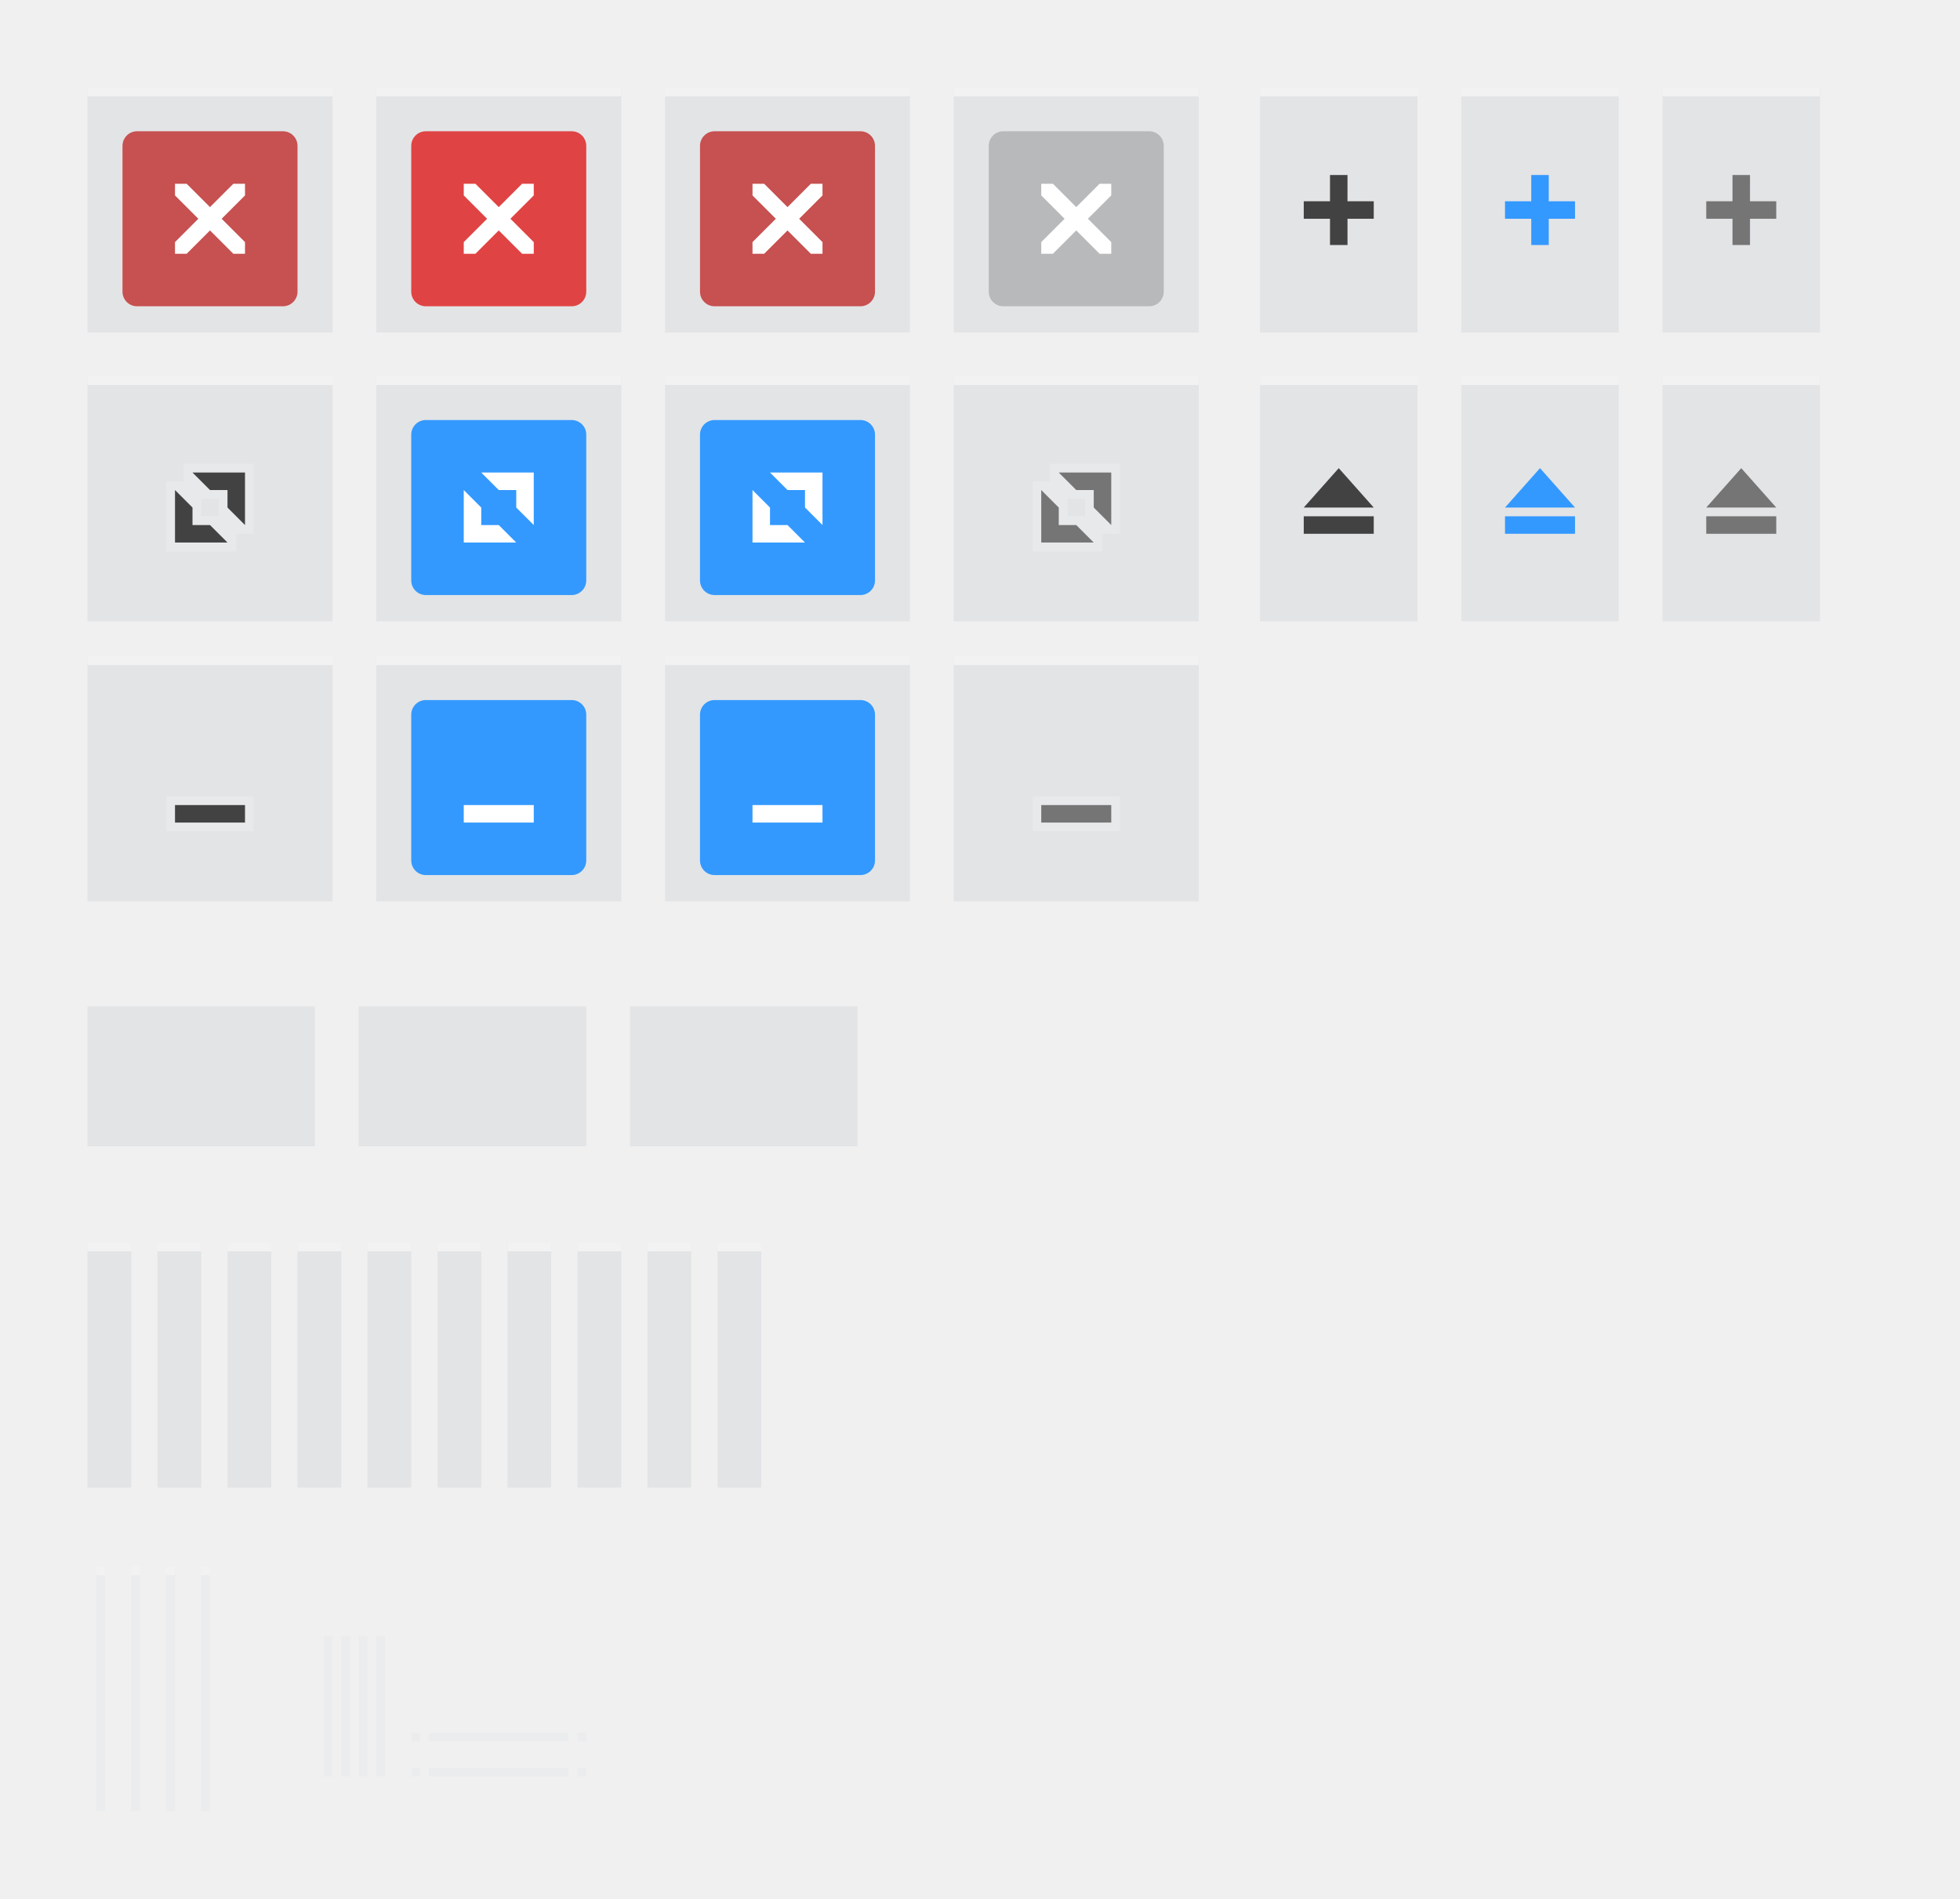
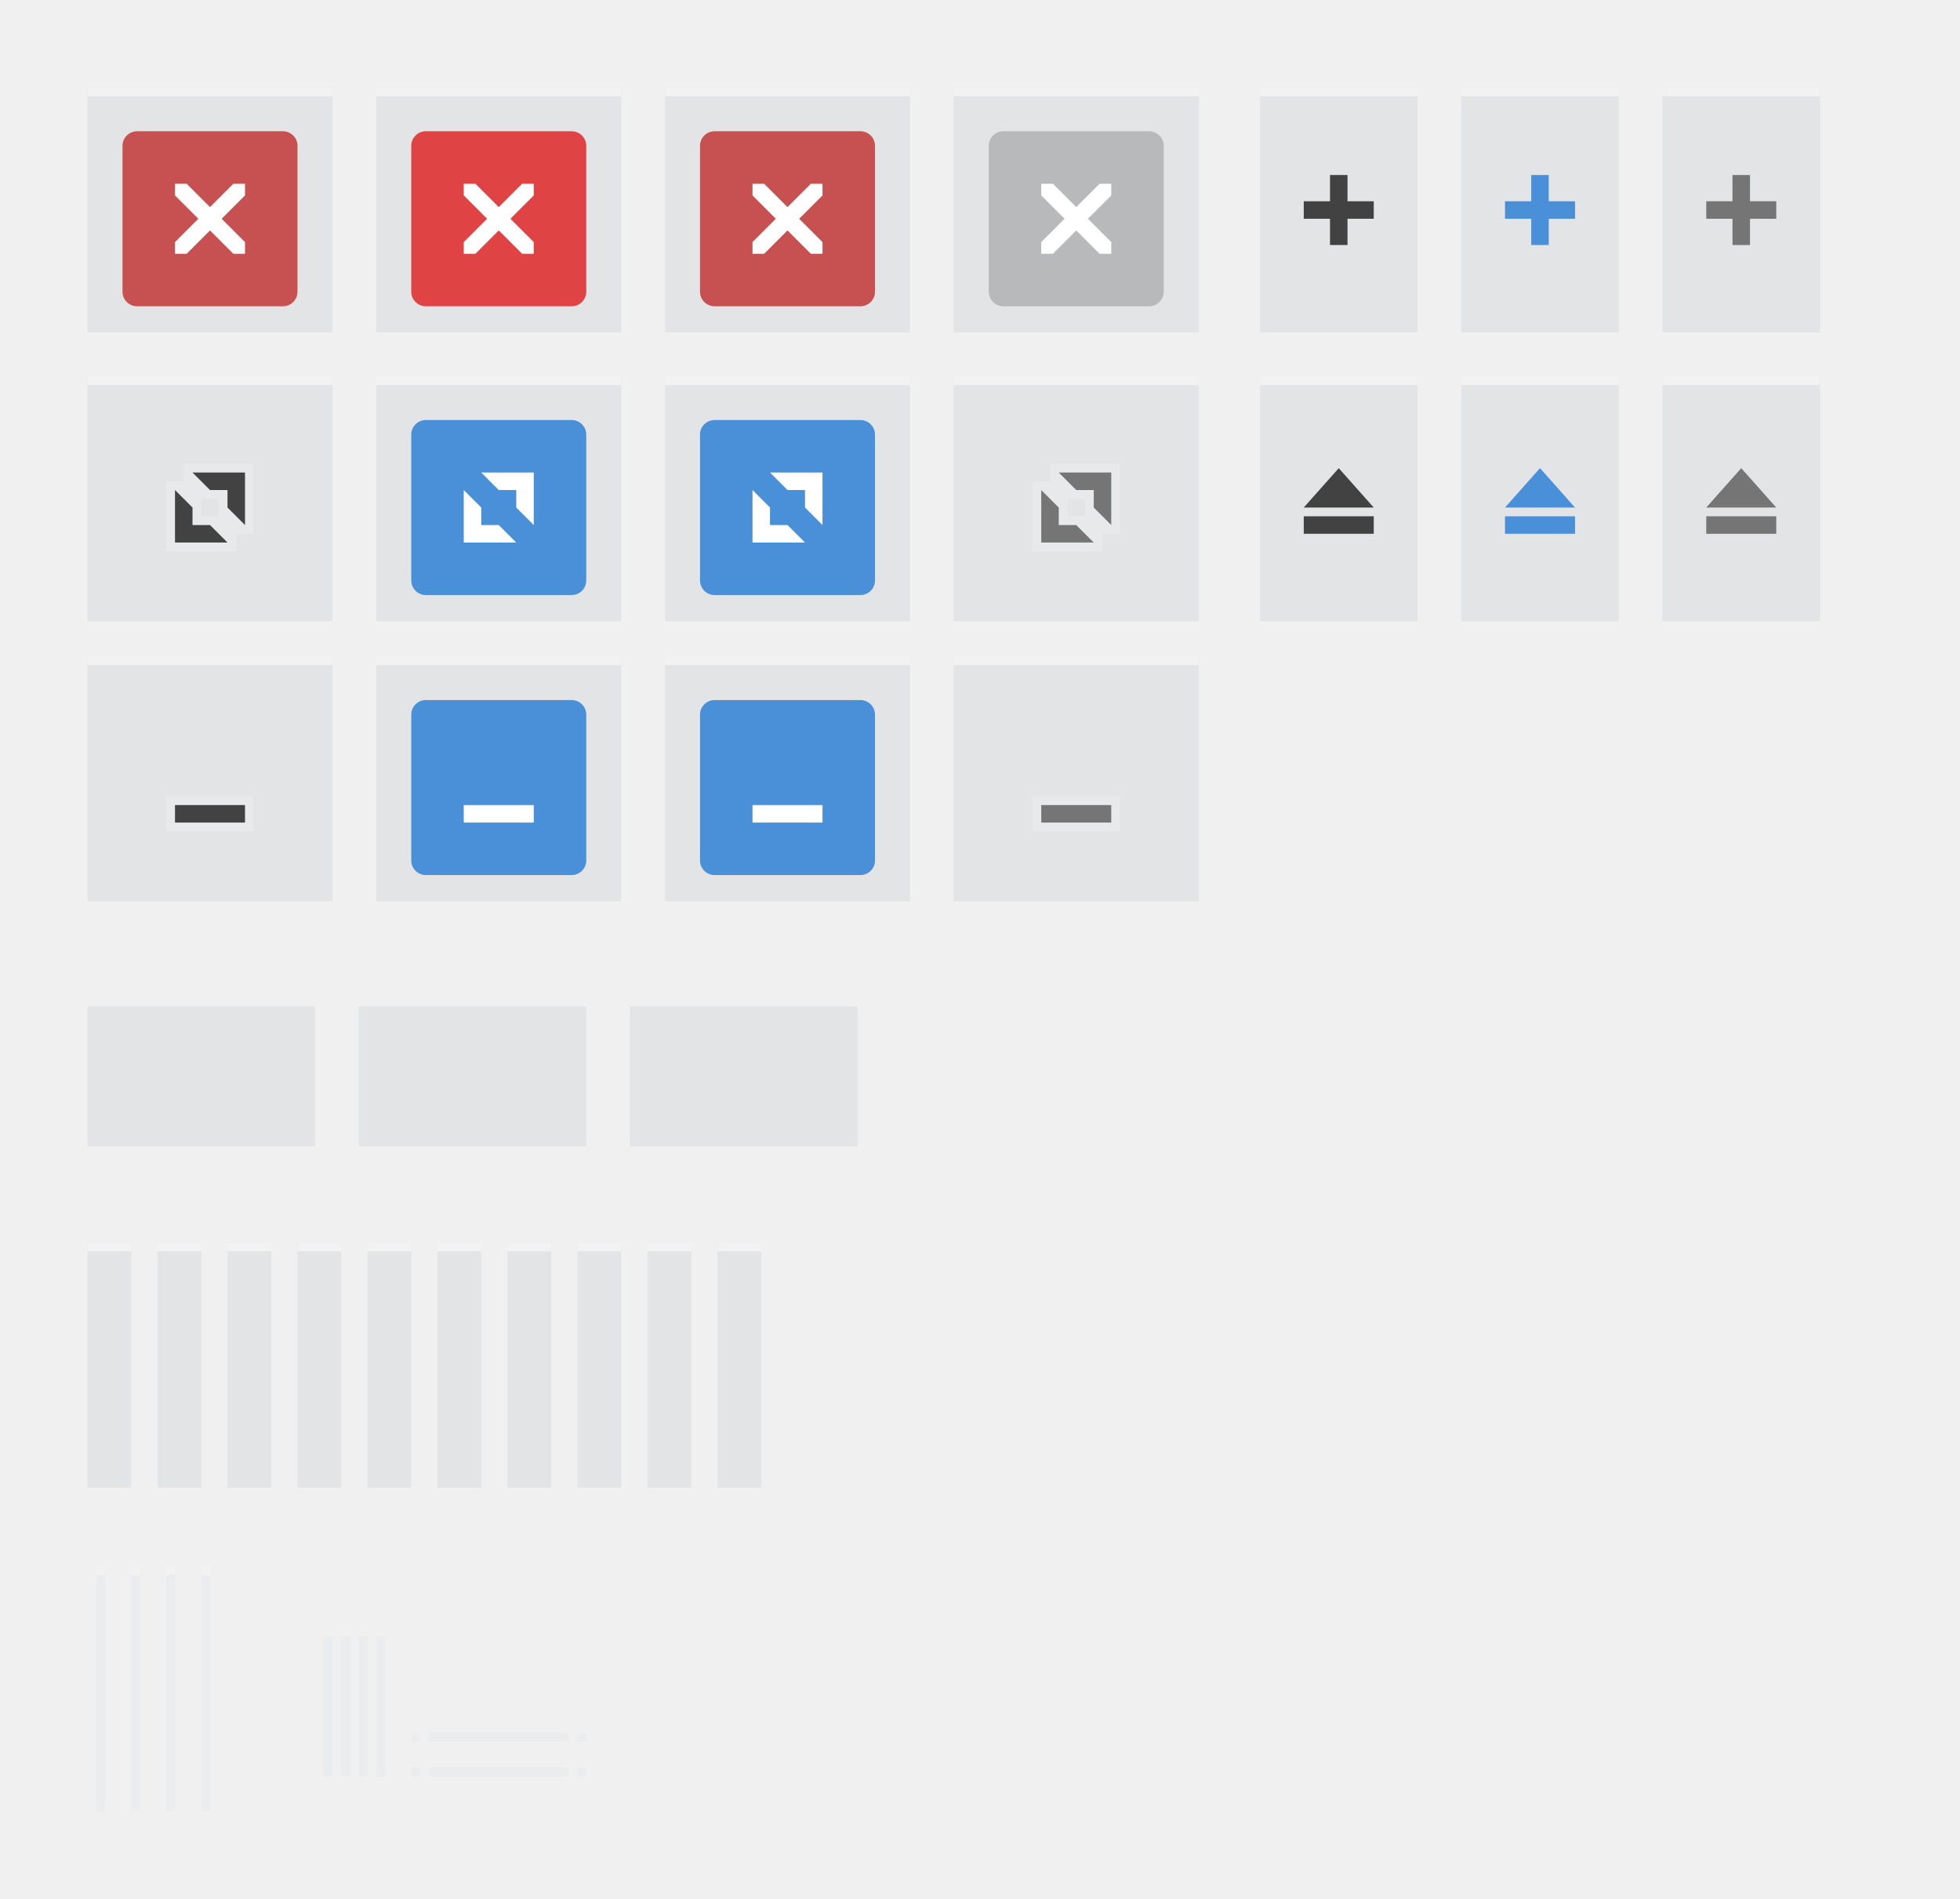
<svg xmlns="http://www.w3.org/2000/svg" xmlns:ns1="http://www.openswatchbook.org/uri/2009/osb" xmlns:xlink="http://www.w3.org/1999/xlink" width="224" height="217" viewBox="0 0 224 217" id="svg2" version="1.1">
  <defs id="defs4">
    <linearGradient id="selected_bg_color" ns1:paint="solid">
      <stop style="stop-color:#5294e2;stop-opacity:1;" offset="0" id="stop4407" />
    </linearGradient>
    <linearGradient id="selected_fg_color" ns1:paint="solid">
      <stop style="stop-color:#ffffffgit;stop-opacity:1;" offset="0" id="stop4402" />
    </linearGradient>
  </defs>
  <g id="layer1" transform="translate(5,-547.3622)">
    <rect style="opacity:1;fill:#e3e4e6;fill-opacity:1;stroke:none;stroke-width:1;stroke-linecap:butt;stroke-linejoin:round;stroke-miterlimit:4;stroke-dasharray:none;stroke-dashoffset:0;stroke-opacity:1" id="menu-active" width="26" height="16" x="5" y="662.362" />
    <g id="stick-active" transform="translate(-6,-2.1217188e-5)">
      <g id="g7303" transform="matrix(0.6428571,0,0,1,160.4286,-171)">
        <rect style="opacity:1;fill:#e3e4e6;fill-opacity:1;stroke:none;stroke-width:1;stroke-linecap:butt;stroke-linejoin:round;stroke-miterlimit:4;stroke-dasharray:none;stroke-dashoffset:0;stroke-opacity:1" id="rect7299" width="28" height="28" x="-24" y="728.362" />
        <rect style="opacity:1;fill:#f2f2f3;fill-opacity:1;stroke:none;stroke-width:1;stroke-linecap:butt;stroke-linejoin:round;stroke-miterlimit:4;stroke-dasharray:none;stroke-dashoffset:0;stroke-opacity:1" id="rect7301" width="28" height="1" x="-24" y="728.362" />
      </g>
      <g style="fill:#424242;fill-opacity:1" transform="translate(2,2.999989)" id="g5140">
        <rect style="opacity:1;fill:#424242;fill-opacity:1;stroke:none;stroke-width:1;stroke-linecap:butt;stroke-linejoin:round;stroke-miterlimit:4;stroke-dasharray:none;stroke-dashoffset:0;stroke-opacity:1" id="rect5123" width="2" height="8" x="151" y="564.362" />
        <rect style="opacity:1;fill:#424242;fill-opacity:1;stroke:none;stroke-width:1;stroke-linecap:butt;stroke-linejoin:round;stroke-miterlimit:4;stroke-dasharray:none;stroke-dashoffset:0;stroke-opacity:1" id="rect5123-1" width="2" height="8" x="567.362" y="-156" transform="rotate(90)" />
      </g>
    </g>
    <g id="stick-pressed" transform="translate(-6,-2.1217188e-5)">
      <g transform="matrix(0.6428571,0,0,1,183.4286,-171)" id="g7346">
        <rect y="728.362" x="-24" height="28" width="28" id="rect7342" style="opacity:1;fill:#e3e4e6;fill-opacity:1;stroke:none;stroke-width:1;stroke-linecap:butt;stroke-linejoin:round;stroke-miterlimit:4;stroke-dasharray:none;stroke-dashoffset:0;stroke-opacity:1" />
        <rect y="728.362" x="-24" height="1" width="28" id="rect7344" style="opacity:1;fill:#f2f2f3;fill-opacity:1;stroke:none;stroke-width:1;stroke-linecap:butt;stroke-linejoin:round;stroke-miterlimit:4;stroke-dasharray:none;stroke-dashoffset:0;stroke-opacity:1" />
      </g>
-       <g style="fill:#3399ff;fill-opacity:1" transform="translate(25,2.999981)" id="g5140-7">
-         <rect style="opacity:1;fill:#3399ff;fill-opacity:1;stroke:none;stroke-width:1;stroke-linecap:butt;stroke-linejoin:round;stroke-miterlimit:4;stroke-dasharray:none;stroke-dashoffset:0;stroke-opacity:1" id="rect5123-7" width="2" height="8" x="151" y="564.362" />
-         <rect style="opacity:1;fill:#3399ff;fill-opacity:1;stroke:none;stroke-width:1;stroke-linecap:butt;stroke-linejoin:round;stroke-miterlimit:4;stroke-dasharray:none;stroke-dashoffset:0;stroke-opacity:1" id="rect5123-1-1" width="2" height="8" x="567.362" y="-156" transform="rotate(90)" />
+       <g style="fill:#4a90d9;fill-opacity:1" transform="translate(25,2.999981)" id="g5140-7">
+         <rect style="opacity:1;fill:#4a90d9;fill-opacity:1;stroke:none;stroke-width:1;stroke-linecap:butt;stroke-linejoin:round;stroke-miterlimit:4;stroke-dasharray:none;stroke-dashoffset:0;stroke-opacity:1" id="rect5123-7" width="2" height="8" x="151" y="564.362" />
+         <rect style="opacity:1;fill:#4a90d9;fill-opacity:1;stroke:none;stroke-width:1;stroke-linecap:butt;stroke-linejoin:round;stroke-miterlimit:4;stroke-dasharray:none;stroke-dashoffset:0;stroke-opacity:1" id="rect5123-1-1" width="2" height="8" x="567.362" y="-156" transform="rotate(90)" />
      </g>
    </g>
    <g id="stick-inactive" transform="translate(-6,-2.1217188e-5)">
      <g transform="matrix(0.6428571,0,0,1,206.4286,-171)" id="g7352">
        <rect y="728.362" x="-24" height="28" width="28" id="rect7348" style="opacity:1;fill:#e3e4e6;fill-opacity:1;stroke:none;stroke-width:1;stroke-linecap:butt;stroke-linejoin:round;stroke-miterlimit:4;stroke-dasharray:none;stroke-dashoffset:0;stroke-opacity:1" />
        <rect y="728.362" x="-24" height="1" width="28" id="rect7350" style="opacity:1;fill:#f2f2f3;fill-opacity:1;stroke:none;stroke-width:1;stroke-linecap:butt;stroke-linejoin:round;stroke-miterlimit:4;stroke-dasharray:none;stroke-dashoffset:0;stroke-opacity:1" />
      </g>
      <g style="fill:#757575;fill-opacity:1" transform="translate(48,2.999981)" id="g5140-1">
        <rect style="opacity:1;fill:#757575;fill-opacity:1;stroke:none;stroke-width:1;stroke-linecap:butt;stroke-linejoin:round;stroke-miterlimit:4;stroke-dasharray:none;stroke-dashoffset:0;stroke-opacity:1" id="rect5123-5" width="2" height="8" x="151" y="564.362" />
        <rect style="opacity:1;fill:#757575;fill-opacity:1;stroke:none;stroke-width:1;stroke-linecap:butt;stroke-linejoin:round;stroke-miterlimit:4;stroke-dasharray:none;stroke-dashoffset:0;stroke-opacity:1" id="rect5123-1-9" width="2" height="8" x="567.362" y="-156" transform="rotate(90)" />
      </g>
    </g>
    <g id="shade-active" transform="translate(-6,-2.1217188e-5)">
      <g id="g7454" transform="matrix(0.6428571,0,0,1,160.4286,-138)">
        <rect style="opacity:1;fill:#e3e4e6;fill-opacity:1;stroke:none;stroke-width:1;stroke-linecap:butt;stroke-linejoin:round;stroke-miterlimit:4;stroke-dasharray:none;stroke-dashoffset:0;stroke-opacity:1" id="rect7450" width="28" height="28" x="-24" y="728.362" />
        <rect style="opacity:1;fill:#f2f2f3;fill-opacity:1;stroke:none;stroke-width:1;stroke-linecap:butt;stroke-linejoin:round;stroke-miterlimit:4;stroke-dasharray:none;stroke-dashoffset:0;stroke-opacity:1" id="rect7452" width="28" height="1" x="-24" y="728.362" />
      </g>
      <g style="fill:#424242;fill-opacity:1" transform="translate(-4.68e-6,-1.000023)" id="g5193">
        <rect transform="rotate(90)" y="-158" x="607.362" height="8" width="2" id="rect5123-1-7" style="opacity:1;fill:#424242;fill-opacity:1;stroke:none;stroke-width:1;stroke-linecap:butt;stroke-linejoin:round;stroke-miterlimit:4;stroke-dasharray:none;stroke-dashoffset:0;stroke-opacity:1" />
        <path style="opacity:1;fill:#424242;fill-opacity:1;stroke:none;stroke-width:1;stroke-linecap:butt;stroke-linejoin:round;stroke-miterlimit:4;stroke-dasharray:none;stroke-dashoffset:0;stroke-opacity:1" d="m 154,601.862 4,4.5 h -8 z" id="rect5190" />
      </g>
    </g>
    <g id="shade-pressed" transform="translate(-6,-2.1217188e-5)">
      <g transform="matrix(0.6428571,0,0,1,183.4286,-138)" id="g7474">
        <rect y="728.362" x="-24" height="28" width="28" id="rect7470" style="opacity:1;fill:#e3e4e6;fill-opacity:1;stroke:none;stroke-width:1;stroke-linecap:butt;stroke-linejoin:round;stroke-miterlimit:4;stroke-dasharray:none;stroke-dashoffset:0;stroke-opacity:1" />
        <rect y="728.362" x="-24" height="1" width="28" id="rect7472" style="opacity:1;fill:#f2f2f3;fill-opacity:1;stroke:none;stroke-width:1;stroke-linecap:butt;stroke-linejoin:round;stroke-miterlimit:4;stroke-dasharray:none;stroke-dashoffset:0;stroke-opacity:1" />
      </g>
-       <g style="fill:#3399ff;fill-opacity:1" transform="translate(23,-1.000023)" id="g5193-7">
-         <rect transform="rotate(90)" y="-158" x="607.362" height="8" width="2" id="rect5123-1-7-6" style="opacity:1;fill:#3399ff;fill-opacity:1;stroke:none;stroke-width:1;stroke-linecap:butt;stroke-linejoin:round;stroke-miterlimit:4;stroke-dasharray:none;stroke-dashoffset:0;stroke-opacity:1" />
-         <path style="opacity:1;fill:#3399ff;fill-opacity:1;stroke:none;stroke-width:1;stroke-linecap:butt;stroke-linejoin:round;stroke-miterlimit:4;stroke-dasharray:none;stroke-dashoffset:0;stroke-opacity:1" d="m 154,601.862 4,4.5 h -8 z" id="rect5190-7" />
+       <g style="fill:#4a90d9;fill-opacity:1" transform="translate(23,-1.000023)" id="g5193-7">
+         <rect transform="rotate(90)" y="-158" x="607.362" height="8" width="2" id="rect5123-1-7-6" style="opacity:1;fill:#4a90d9;fill-opacity:1;stroke:none;stroke-width:1;stroke-linecap:butt;stroke-linejoin:round;stroke-miterlimit:4;stroke-dasharray:none;stroke-dashoffset:0;stroke-opacity:1" />
+         <path style="opacity:1;fill:#4a90d9;fill-opacity:1;stroke:none;stroke-width:1;stroke-linecap:butt;stroke-linejoin:round;stroke-miterlimit:4;stroke-dasharray:none;stroke-dashoffset:0;stroke-opacity:1" d="m 154,601.862 4,4.5 h -8 z" id="rect5190-7" />
      </g>
    </g>
    <g id="shade-inactive" transform="translate(-6,-2.1217188e-5)">
      <g transform="matrix(0.6428571,0,0,1,206.4286,-138)" id="g7480">
        <rect y="728.362" x="-24" height="28" width="28" id="rect7476" style="opacity:1;fill:#e3e4e6;fill-opacity:1;stroke:none;stroke-width:1;stroke-linecap:butt;stroke-linejoin:round;stroke-miterlimit:4;stroke-dasharray:none;stroke-dashoffset:0;stroke-opacity:1" />
        <rect y="728.362" x="-24" height="1" width="28" id="rect7478" style="opacity:1;fill:#f2f2f3;fill-opacity:1;stroke:none;stroke-width:1;stroke-linecap:butt;stroke-linejoin:round;stroke-miterlimit:4;stroke-dasharray:none;stroke-dashoffset:0;stroke-opacity:1" />
      </g>
      <g style="fill:#757575;fill-opacity:1" transform="translate(46,-1.000023)" id="g5193-3">
        <rect transform="rotate(90)" y="-158" x="607.362" height="8" width="2" id="rect5123-1-7-65" style="opacity:1;fill:#757575;fill-opacity:1;stroke:none;stroke-width:1;stroke-linecap:butt;stroke-linejoin:round;stroke-miterlimit:4;stroke-dasharray:none;stroke-dashoffset:0;stroke-opacity:1" />
        <path style="opacity:1;fill:#757575;fill-opacity:1;stroke:none;stroke-width:1;stroke-linecap:butt;stroke-linejoin:round;stroke-miterlimit:4;stroke-dasharray:none;stroke-dashoffset:0;stroke-opacity:1" d="m 154,601.862 4,4.5 h -8 z" id="rect5190-6" />
      </g>
    </g>
    <use x="0" y="0" xlink:href="#menu-active" id="menu-inactive" transform="translate(62,-2.2617187e-5)" width="100%" height="100%" />
    <use x="0" y="0" xlink:href="#menu-active" id="menu-pressed" transform="translate(31,-2.2617187e-5)" width="100%" height="100%" />
    <rect style="opacity:1;fill:#ebeced;fill-opacity:1;stroke:none;stroke-width:1;stroke-linecap:butt;stroke-linejoin:round;stroke-miterlimit:4;stroke-dasharray:none;stroke-dashoffset:0;stroke-opacity:1" id="right-active" width="1" height="16" x="-37" y="734.362" transform="scale(-1,1)" />
    <rect style="opacity:1;fill:#ebeced;fill-opacity:1;stroke:none;stroke-width:1;stroke-linecap:butt;stroke-linejoin:round;stroke-miterlimit:4;stroke-dasharray:none;stroke-dashoffset:0;stroke-opacity:1" id="right-inactive" width="1" height="16" x="-39" y="734.362" transform="scale(-1,1)" />
    <rect style="opacity:1;fill:#ebeced;fill-opacity:1;stroke:none;stroke-width:0.577;stroke-linecap:butt;stroke-linejoin:round;stroke-miterlimit:4;stroke-dasharray:none;stroke-dashoffset:0;stroke-opacity:1" id="bottom-inactive" width="1" height="16" x="-750.362" y="-60" transform="matrix(0,-1,-1,0,0,0)" />
    <rect style="opacity:1;fill:#ebeced;fill-opacity:1;stroke:none;stroke-width:1;stroke-linecap:butt;stroke-linejoin:round;stroke-miterlimit:4;stroke-dasharray:none;stroke-dashoffset:0;stroke-opacity:1" id="left-active" width="1" height="16" x="-33" y="734.362" transform="scale(-1,1)" />
    <rect style="opacity:1;fill:#ebeced;fill-opacity:1;stroke:none;stroke-width:1;stroke-linecap:butt;stroke-linejoin:round;stroke-miterlimit:4;stroke-dasharray:none;stroke-dashoffset:0;stroke-opacity:1" id="left-inactive" width="1" height="16" x="-35" y="734.362" transform="scale(-1,1)" />
    <rect style="opacity:1;fill:#ebeced;fill-opacity:1;stroke:none;stroke-width:0.577;stroke-linecap:butt;stroke-linejoin:round;stroke-miterlimit:4;stroke-dasharray:none;stroke-dashoffset:0;stroke-opacity:1" id="bottom-active" width="1" height="16" x="-746.362" y="-60" transform="matrix(0,-1,-1,0,0,0)" />
    <g id="close-prelight">
      <rect style="opacity:1;fill:#e3e4e6;fill-opacity:1;stroke:none;stroke-width:1;stroke-linecap:butt;stroke-linejoin:round;stroke-miterlimit:4;stroke-dasharray:none;stroke-dashoffset:0;stroke-opacity:1" id="rect6780" width="28" height="28" x="38" y="557.362" />
      <rect style="opacity:1;fill:#f2f2f3;fill-opacity:1;stroke:none;stroke-width:1;stroke-linecap:butt;stroke-linejoin:round;stroke-miterlimit:4;stroke-dasharray:none;stroke-dashoffset:0;stroke-opacity:1" id="rect6782" width="28" height="1" x="38" y="557.362" />
      <g id="titlebutton-close-hover-3" transform="translate(-150,-230)">
        <rect style="opacity:1;fill:#e04343;fill-opacity:1;stroke:none;stroke-width:1;stroke-miterlimit:4;stroke-dasharray:none;stroke-dashoffset:0;stroke-opacity:1" id="rect5292" width="20" height="20" x="192" y="792.362" ry="1.667" />
        <path style="fill:#ffffff;fill-opacity:1;stroke:none" d="m 198,798.362 v 1.333 l 2.667,2.667 L 198,805.029 v 1.333 h 1.333 L 202,803.695 l 2.667,2.667 H 206 v -1.333 L 203.333,802.362 206,799.695 v -1.333 h -1.333 L 202,801.029 l -2.667,-2.667 z" id="path6145" />
      </g>
    </g>
    <g id="close-active">
      <rect y="557.362" x="5" height="28" width="28" id="rect4138" style="opacity:1;fill:#e3e4e6;fill-opacity:1;stroke:none;stroke-width:1;stroke-linecap:butt;stroke-linejoin:round;stroke-miterlimit:4;stroke-dasharray:none;stroke-dashoffset:0;stroke-opacity:1" />
      <rect y="557.362" x="5" height="1" width="28" id="rect4204" style="opacity:1;fill:#f2f2f3;fill-opacity:1;stroke:none;stroke-width:1;stroke-linecap:butt;stroke-linejoin:round;stroke-miterlimit:4;stroke-dasharray:none;stroke-dashoffset:0;stroke-opacity:1" />
      <g id="titlebutton-close-7" transform="translate(-183,-197.9999)">
        <rect ry="1.667" y="760.362" x="192" height="20" width="20" id="rect7456" style="opacity:1;fill:#c75050;fill-opacity:1;stroke:none;stroke-width:1;stroke-miterlimit:4;stroke-dasharray:none;stroke-dashoffset:0;stroke-opacity:1" />
        <path id="path7458" d="m 198,766.362 v 1.333 l 2.667,2.667 L 198,773.029 v 1.333 h 1.333 L 202,771.695 l 2.667,2.667 H 206 v -1.333 L 203.333,770.362 206,767.695 v -1.333 h -1.333 L 202,769.029 l -2.667,-2.667 z" style="fill:#ffffff;fill-opacity:1;stroke:none" />
      </g>
    </g>
    <g id="close-pressed" transform="translate(66)">
      <rect style="opacity:1;fill:#e3e4e6;fill-opacity:1;stroke:none;stroke-width:1;stroke-linecap:butt;stroke-linejoin:round;stroke-miterlimit:4;stroke-dasharray:none;stroke-dashoffset:0;stroke-opacity:1" id="rect6799" width="28" height="28" x="5" y="557.362" />
      <rect style="opacity:1;fill:#f2f2f3;fill-opacity:1;stroke:none;stroke-width:1;stroke-linecap:butt;stroke-linejoin:round;stroke-miterlimit:4;stroke-dasharray:none;stroke-dashoffset:0;stroke-opacity:1" id="rect6801" width="28" height="1" x="5" y="557.362" />
      <g transform="translate(-183,-197.9999)" id="g6807">
        <rect style="opacity:1;fill:#c75050;fill-opacity:1;stroke:none;stroke-width:1;stroke-miterlimit:4;stroke-dasharray:none;stroke-dashoffset:0;stroke-opacity:1" id="rect6803" width="20" height="20" x="192" y="760.362" ry="1.667" />
        <path style="fill:#ffffff;fill-opacity:1;stroke:none" d="m 198,766.362 v 1.333 l 2.667,2.667 L 198,773.029 v 1.333 h 1.333 L 202,771.695 l 2.667,2.667 H 206 v -1.333 L 203.333,770.362 206,767.695 v -1.333 h -1.333 L 202,769.029 l -2.667,-2.667 z" id="path6805" />
      </g>
    </g>
    <g id="close-inactive">
      <rect y="557.362" x="104" height="28" width="28" id="rect6818" style="opacity:1;fill:#e3e4e6;fill-opacity:1;stroke:none;stroke-width:1;stroke-linecap:butt;stroke-linejoin:round;stroke-miterlimit:4;stroke-dasharray:none;stroke-dashoffset:0;stroke-opacity:1" />
      <rect y="557.362" x="104" height="1" width="28" id="rect6820" style="opacity:1;fill:#f2f2f3;fill-opacity:1;stroke:none;stroke-width:1;stroke-linecap:butt;stroke-linejoin:round;stroke-miterlimit:4;stroke-dasharray:none;stroke-dashoffset:0;stroke-opacity:1" />
      <g id="titlebutton-close-backdrop-6" transform="translate(-164.0001,-198)">
        <rect style="opacity:1;fill:#000000;fill-opacity:0.188;stroke:none;stroke-width:1;stroke-miterlimit:4;stroke-dasharray:none;stroke-dashoffset:0;stroke-opacity:1" id="rect7134" width="20" height="20" x="272" y="760.362" ry="1.667" />
        <path style="fill:#ffffff;fill-opacity:1;stroke:none" d="m 278,766.362 v 1.333 l 2.667,2.667 -2.667,2.667 v 1.333 h 1.333 l 2.667,-2.667 2.667,2.667 h 1.333 v -1.333 l -2.667,-2.667 2.667,-2.667 v -1.333 h -1.333 l -2.667,2.667 -2.667,-2.667 z" id="path6167" />
      </g>
    </g>
    <g id="maximize-active">
      <rect style="opacity:1;fill:#e3e4e6;fill-opacity:1;stroke:none;stroke-width:1;stroke-linecap:butt;stroke-linejoin:round;stroke-miterlimit:4;stroke-dasharray:none;stroke-dashoffset:0;stroke-opacity:1" id="rect6842" width="28" height="28" x="5" y="590.362" />
      <rect style="opacity:1;fill:#f2f2f3;fill-opacity:1;stroke:none;stroke-width:1;stroke-linecap:butt;stroke-linejoin:round;stroke-miterlimit:4;stroke-dasharray:none;stroke-dashoffset:0;stroke-opacity:1" id="rect6844" width="28" height="1" x="5" y="590.362" />
      <g id="titlebutton-maximize" transform="translate(-159,-164.9999)">
-         <rect style="opacity:1;fill:#3399ff;fill-opacity:0;stroke:none;stroke-width:1;stroke-miterlimit:4;stroke-dasharray:none;stroke-dashoffset:0;stroke-opacity:1" id="rect7132" width="20" height="20" x="168" y="760.362" ry="1.667" />
+         <rect style="opacity:1;fill:#4a90d9;fill-opacity:0;stroke:none;stroke-width:1;stroke-miterlimit:4;stroke-dasharray:none;stroke-dashoffset:0;stroke-opacity:1" id="rect7132" width="20" height="20" x="168" y="760.362" ry="1.667" />
        <path style="fill:#ffffff;fill-opacity:0.196;fill-rule:evenodd;stroke:none;stroke-width:1px;stroke-linecap:butt;stroke-linejoin:miter;stroke-opacity:1" d="m 175,765.362 v 2 h -2 v 8 h 8 v -2 H 183 v -8 z m 2,4 h 2 v 2 h -2 z" id="path6131" />
        <path style="fill:#424242;fill-opacity:1;fill-rule:evenodd;stroke:none;stroke-width:1px;stroke-linecap:butt;stroke-linejoin:miter;stroke-opacity:1" d="m 176,766.362 2,2 h 2 v 2 l 2,2 v -6 z m -2,2 v 6 h 6 l -2,-2 h -2 v -2 z" id="path5239" />
      </g>
    </g>
    <g id="maximize-inactive">
      <rect y="590.362" x="104" height="28" width="28" id="rect6867" style="opacity:1;fill:#e3e4e6;fill-opacity:1;stroke:none;stroke-width:1;stroke-linecap:butt;stroke-linejoin:round;stroke-miterlimit:4;stroke-dasharray:none;stroke-dashoffset:0;stroke-opacity:1" />
      <rect y="590.362" x="104" height="1" width="28" id="rect6869" style="opacity:1;fill:#f2f2f3;fill-opacity:1;stroke:none;stroke-width:1;stroke-linecap:butt;stroke-linejoin:round;stroke-miterlimit:4;stroke-dasharray:none;stroke-dashoffset:0;stroke-opacity:1" />
      <g transform="translate(-140,-165)" id="g6877">
        <path style="fill:#ffffff;fill-opacity:0.196;fill-rule:evenodd;stroke:none;stroke-width:1px;stroke-linecap:butt;stroke-linejoin:miter;stroke-opacity:1" d="m 255,765.362 v 2 h -2 v 8 h 8 v -2 h 2 v -8 z m 2,4 h 2 v 2 h -2 z" id="path6871" />
        <path style="fill:#757575;fill-opacity:1;fill-rule:evenodd;stroke:none;stroke-width:1px;stroke-linecap:butt;stroke-linejoin:miter;stroke-opacity:1" d="m 256,766.362 2,2 h 2 v 2 l 2,2 v -6 z m -2,2 v 6 h 6 l -2,-2 h -2 v -2 z" id="path6873" />
-         <rect style="opacity:1;fill:#3399ff;fill-opacity:0;stroke:none;stroke-width:1;stroke-miterlimit:4;stroke-dasharray:none;stroke-dashoffset:0;stroke-opacity:1" id="rect6875" width="20" height="20" x="248" y="760.362" ry="1.667" />
+         <rect style="opacity:1;fill:#4a90d9;fill-opacity:0;stroke:none;stroke-width:1;stroke-miterlimit:4;stroke-dasharray:none;stroke-dashoffset:0;stroke-opacity:1" id="rect6875" width="20" height="20" x="248" y="760.362" ry="1.667" />
      </g>
    </g>
    <g id="maximize-prelight">
      <rect y="590.362" x="38" height="28" width="28" id="rect6909" style="opacity:1;fill:#e3e4e6;fill-opacity:1;stroke:none;stroke-width:1;stroke-linecap:butt;stroke-linejoin:round;stroke-miterlimit:4;stroke-dasharray:none;stroke-dashoffset:0;stroke-opacity:1" />
      <rect y="590.362" x="38" height="1" width="28" id="rect6911" style="opacity:1;fill:#f2f2f3;fill-opacity:1;stroke:none;stroke-width:1;stroke-linecap:butt;stroke-linejoin:round;stroke-miterlimit:4;stroke-dasharray:none;stroke-dashoffset:0;stroke-opacity:1" />
      <g id="titlebutton-maximize-hover" transform="translate(-126,-196.9999)">
-         <rect ry="1.667" y="792.362" x="168" height="20" width="20" id="rect6161" style="opacity:1;fill:#3399ff;fill-opacity:1;stroke:none;stroke-width:1;stroke-miterlimit:4;stroke-dasharray:none;stroke-dashoffset:0;stroke-opacity:1" />
+         <rect ry="1.667" y="792.362" x="168" height="20" width="20" id="rect6161" style="opacity:1;fill:#4a90d9;fill-opacity:1;stroke:none;stroke-width:1;stroke-miterlimit:4;stroke-dasharray:none;stroke-dashoffset:0;stroke-opacity:1" />
        <path id="path6153" d="m 176,798.362 2,2 h 2 v 2 l 2,2 v -6 z m -2,2 v 6 h 6 l -2,-2 h -2 v -2 z" style="fill:#ffffff;fill-opacity:1;fill-rule:evenodd;stroke:none;stroke-width:1px;stroke-linecap:butt;stroke-linejoin:miter;stroke-opacity:1" />
      </g>
    </g>
    <g id="maximize-pressed" transform="translate(33)">
      <rect style="opacity:1;fill:#e3e4e6;fill-opacity:1;stroke:none;stroke-width:1;stroke-linecap:butt;stroke-linejoin:round;stroke-miterlimit:4;stroke-dasharray:none;stroke-dashoffset:0;stroke-opacity:1" id="rect6936" width="28" height="28" x="38" y="590.362" />
      <rect style="opacity:1;fill:#f2f2f3;fill-opacity:1;stroke:none;stroke-width:1;stroke-linecap:butt;stroke-linejoin:round;stroke-miterlimit:4;stroke-dasharray:none;stroke-dashoffset:0;stroke-opacity:1" id="rect6938" width="28" height="1" x="38" y="590.362" />
      <g transform="translate(-126,-196.9999)" id="g6944">
-         <rect style="opacity:1;fill:#3399ff;fill-opacity:1;stroke:none;stroke-width:1;stroke-miterlimit:4;stroke-dasharray:none;stroke-dashoffset:0;stroke-opacity:1" id="rect6940" width="20" height="20" x="168" y="792.362" ry="1.667" />
+         <rect style="opacity:1;fill:#4a90d9;fill-opacity:1;stroke:none;stroke-width:1;stroke-miterlimit:4;stroke-dasharray:none;stroke-dashoffset:0;stroke-opacity:1" id="rect6940" width="20" height="20" x="168" y="792.362" ry="1.667" />
        <path style="fill:#ffffff;fill-opacity:1;fill-rule:evenodd;stroke:none;stroke-width:1px;stroke-linecap:butt;stroke-linejoin:miter;stroke-opacity:1" d="m 176,798.362 2,2 h 2 v 2 l 2,2 v -6 z m -2,2 v 6 h 6 l -2,-2 h -2 v -2 z" id="path6942" />
      </g>
    </g>
    <g id="hide-active">
      <rect style="opacity:1;fill:#e3e4e6;fill-opacity:1;stroke:none;stroke-width:1;stroke-linecap:butt;stroke-linejoin:round;stroke-miterlimit:4;stroke-dasharray:none;stroke-dashoffset:0;stroke-opacity:1" id="rect6948" width="28" height="28" x="5" y="622.362" />
      <rect style="opacity:1;fill:#f2f2f3;fill-opacity:1;stroke:none;stroke-width:1;stroke-linecap:butt;stroke-linejoin:round;stroke-miterlimit:4;stroke-dasharray:none;stroke-dashoffset:0;stroke-opacity:1" id="rect6950" width="28" height="1" x="5" y="622.362" />
      <g id="titlebutton-minimize" transform="translate(-135,-133)">
-         <rect ry="1.667" y="760.362" x="144" height="20" width="20" id="rect7130" style="opacity:1;fill:#3399ff;fill-opacity:0;stroke:none;stroke-width:1;stroke-miterlimit:4;stroke-dasharray:none;stroke-dashoffset:0;stroke-opacity:1" />
+         <rect ry="1.667" y="760.362" x="144" height="20" width="20" id="rect7130" style="opacity:1;fill:#4a90d9;fill-opacity:0;stroke:none;stroke-width:1;stroke-miterlimit:4;stroke-dasharray:none;stroke-dashoffset:0;stroke-opacity:1" />
        <rect style="opacity:1;fill:#ffffff;fill-opacity:0.196;stroke:none;stroke-width:1;stroke-miterlimit:4;stroke-dasharray:none;stroke-dashoffset:0;stroke-opacity:1" id="rect4470" width="10" height="4" x="149" y="771.362" />
        <rect style="opacity:1;fill:#424242;fill-opacity:1;stroke:none;stroke-width:1;stroke-miterlimit:4;stroke-dasharray:none;stroke-dashoffset:0;stroke-opacity:1" id="rect4459" width="8" height="2" x="150" y="772.362" />
      </g>
    </g>
    <g id="hide-prelight">
      <rect style="opacity:1;fill:#e3e4e6;fill-opacity:1;stroke:none;stroke-width:1;stroke-linecap:butt;stroke-linejoin:round;stroke-miterlimit:4;stroke-dasharray:none;stroke-dashoffset:0;stroke-opacity:1" id="rect6973" width="28" height="28" x="38" y="622.362" />
      <rect style="opacity:1;fill:#f2f2f3;fill-opacity:1;stroke:none;stroke-width:1;stroke-linecap:butt;stroke-linejoin:round;stroke-miterlimit:4;stroke-dasharray:none;stroke-dashoffset:0;stroke-opacity:1" id="rect6975" width="28" height="1" x="38" y="622.362" />
      <g id="titlebutton-minimize-hover" transform="translate(-102,-165)">
-         <rect style="opacity:1;fill:#3399ff;fill-opacity:1;stroke:none;stroke-width:1;stroke-miterlimit:4;stroke-dasharray:none;stroke-dashoffset:0;stroke-opacity:1" id="rect6163" width="20" height="20" x="144" y="792.362" ry="1.667" />
+         <rect style="opacity:1;fill:#4a90d9;fill-opacity:1;stroke:none;stroke-width:1;stroke-miterlimit:4;stroke-dasharray:none;stroke-dashoffset:0;stroke-opacity:1" id="rect6163" width="20" height="20" x="144" y="792.362" ry="1.667" />
        <rect y="804.362" x="150" height="2" width="8" id="rect6149" style="opacity:1;fill:#ffffff;fill-opacity:1;stroke:none;stroke-width:1;stroke-miterlimit:4;stroke-dasharray:none;stroke-dashoffset:0;stroke-opacity:1" />
      </g>
    </g>
    <g id="hide-pressed">
      <rect y="622.362" x="71" height="28" width="28" id="rect6985" style="opacity:1;fill:#e3e4e6;fill-opacity:1;stroke:none;stroke-width:1;stroke-linecap:butt;stroke-linejoin:round;stroke-miterlimit:4;stroke-dasharray:none;stroke-dashoffset:0;stroke-opacity:1" />
      <rect y="622.362" x="71" height="1" width="28" id="rect6987" style="opacity:1;fill:#f2f2f3;fill-opacity:1;stroke:none;stroke-width:1;stroke-linecap:butt;stroke-linejoin:round;stroke-miterlimit:4;stroke-dasharray:none;stroke-dashoffset:0;stroke-opacity:1" />
      <g transform="translate(-69.00002,-165)" id="g7011">
-         <rect ry="1.667" y="792.362" x="144" height="20" width="20" id="rect7007" style="opacity:1;fill:#3399ff;fill-opacity:1;stroke:none;stroke-width:1;stroke-miterlimit:4;stroke-dasharray:none;stroke-dashoffset:0;stroke-opacity:1" />
+         <rect ry="1.667" y="792.362" x="144" height="20" width="20" id="rect7007" style="opacity:1;fill:#4a90d9;fill-opacity:1;stroke:none;stroke-width:1;stroke-miterlimit:4;stroke-dasharray:none;stroke-dashoffset:0;stroke-opacity:1" />
        <rect style="opacity:1;fill:#ffffff;fill-opacity:1;stroke:none;stroke-width:1;stroke-miterlimit:4;stroke-dasharray:none;stroke-dashoffset:0;stroke-opacity:1" id="rect7009" width="8" height="2" x="150" y="804.362" />
      </g>
    </g>
    <g id="hide-inactive">
      <rect style="opacity:1;fill:#e3e4e6;fill-opacity:1;stroke:none;stroke-width:1;stroke-linecap:butt;stroke-linejoin:round;stroke-miterlimit:4;stroke-dasharray:none;stroke-dashoffset:0;stroke-opacity:1" id="rect7027" width="28" height="28" x="104" y="622.362" />
      <rect style="opacity:1;fill:#f2f2f3;fill-opacity:1;stroke:none;stroke-width:1;stroke-linecap:butt;stroke-linejoin:round;stroke-miterlimit:4;stroke-dasharray:none;stroke-dashoffset:0;stroke-opacity:1" id="rect7029" width="28" height="1" x="104" y="622.362" />
      <g id="titlebutton-minimize-backdrop" transform="translate(-116,-133)">
        <rect y="771.362" x="229" height="4" width="10" id="rect6169-4" style="opacity:1;fill:#ffffff;fill-opacity:0.196;stroke:none;stroke-width:1;stroke-miterlimit:4;stroke-dasharray:none;stroke-dashoffset:0;stroke-opacity:1" />
        <rect y="772.362" x="230" height="2" width="8" id="rect6171-3" style="opacity:1;fill:#757575;fill-opacity:1;stroke:none;stroke-width:1;stroke-miterlimit:4;stroke-dasharray:none;stroke-dashoffset:0;stroke-opacity:1" />
-         <rect style="opacity:1;fill:#3399ff;fill-opacity:0;stroke:none;stroke-width:1;stroke-miterlimit:4;stroke-dasharray:none;stroke-dashoffset:0;stroke-opacity:1" id="rect7136" width="20" height="20" x="224" y="760.362" ry="1.667" />
+         <rect style="opacity:1;fill:#4a90d9;fill-opacity:0;stroke:none;stroke-width:1;stroke-miterlimit:4;stroke-dasharray:none;stroke-dashoffset:0;stroke-opacity:1" id="rect7136" width="20" height="20" x="224" y="760.362" ry="1.667" />
      </g>
    </g>
    <rect style="opacity:1;fill:#ebeced;fill-opacity:1;stroke:none;stroke-width:1;stroke-miterlimit:4;stroke-dasharray:none;stroke-opacity:0.063" id="bottom-left-active" width="1" height="1" x="42" y="745.362" />
    <rect y="749.362" x="42" height="1" width="1" id="bottom-left-inactive" style="opacity:1;fill:#ebeced;fill-opacity:1;stroke:none;stroke-width:1;stroke-miterlimit:4;stroke-dasharray:none;stroke-opacity:0.063" />
    <rect y="745.362" x="61" height="1" width="1" id="bottom-right-active" style="opacity:1;fill:#ebeced;fill-opacity:1;stroke:none;stroke-width:1;stroke-miterlimit:4;stroke-dasharray:none;stroke-opacity:0.063" />
    <rect style="opacity:1;fill:#ebeced;fill-opacity:1;stroke:none;stroke-width:1;stroke-miterlimit:4;stroke-dasharray:none;stroke-opacity:0.063" id="bottom-right-inactive" width="1" height="1" x="61" y="749.362" />
    <g id="top-left-active">
      <rect style="opacity:1;fill:#ebeced;fill-opacity:1;stroke:none;stroke-width:0.189;stroke-linecap:butt;stroke-linejoin:round;stroke-miterlimit:4;stroke-dasharray:none;stroke-dashoffset:0;stroke-opacity:1" id="rect6948-5" width="1" height="28" x="6" y="726.362" />
      <rect style="opacity:1;fill:#f2f2f3;fill-opacity:1;stroke:none;stroke-width:0.189;stroke-linecap:butt;stroke-linejoin:round;stroke-miterlimit:4;stroke-dasharray:none;stroke-dashoffset:0;stroke-opacity:1" id="rect6950-3" width="1" height="1" x="6" y="726.362" />
    </g>
    <g id="top-left-inactive">
      <rect y="726.362" x="10" height="28" width="1" id="rect7135" style="opacity:1;fill:#ebeced;fill-opacity:1;stroke:none;stroke-width:0.189;stroke-linecap:butt;stroke-linejoin:round;stroke-miterlimit:4;stroke-dasharray:none;stroke-dashoffset:0;stroke-opacity:1" />
      <rect y="726.362" x="10" height="1" width="1" id="rect7137" style="opacity:1;fill:#f2f2f3;fill-opacity:1;stroke:none;stroke-width:0.189;stroke-linecap:butt;stroke-linejoin:round;stroke-miterlimit:4;stroke-dasharray:none;stroke-dashoffset:0;stroke-opacity:1" />
    </g>
    <g id="top-right-active">
      <rect y="726.362" x="14" height="28" width="1" id="rect7141" style="opacity:1;fill:#ebeced;fill-opacity:1;stroke:none;stroke-width:0.189;stroke-linecap:butt;stroke-linejoin:round;stroke-miterlimit:4;stroke-dasharray:none;stroke-dashoffset:0;stroke-opacity:1" />
      <rect y="726.362" x="14" height="1" width="1" id="rect7143" style="opacity:1;fill:#f2f2f3;fill-opacity:1;stroke:none;stroke-width:0.189;stroke-linecap:butt;stroke-linejoin:round;stroke-miterlimit:4;stroke-dasharray:none;stroke-dashoffset:0;stroke-opacity:1" />
    </g>
    <g id="top-right-inactive">
      <rect style="opacity:1;fill:#ebeced;fill-opacity:1;stroke:none;stroke-width:0.189;stroke-linecap:butt;stroke-linejoin:round;stroke-miterlimit:4;stroke-dasharray:none;stroke-dashoffset:0;stroke-opacity:1" id="rect7147" width="1" height="28" x="18" y="726.362" />
      <rect style="opacity:1;fill:#f2f2f3;fill-opacity:1;stroke:none;stroke-width:0.189;stroke-linecap:butt;stroke-linejoin:round;stroke-miterlimit:4;stroke-dasharray:none;stroke-dashoffset:0;stroke-opacity:1" id="rect7149" width="1" height="1" x="18" y="726.362" />
    </g>
    <g transform="matrix(0.1785714,0,0,1,9.285714,-38.99997)" id="title-1-active">
      <rect y="728.362" x="-24" height="28" width="28" id="rect7153" style="opacity:1;fill:#e3e4e6;fill-opacity:1;stroke:none;stroke-width:1;stroke-linecap:butt;stroke-linejoin:round;stroke-miterlimit:4;stroke-dasharray:none;stroke-dashoffset:0;stroke-opacity:1" />
      <rect y="728.362" x="-24" height="1" width="28" id="rect7155" style="opacity:1;fill:#f2f2f3;fill-opacity:1;stroke:none;stroke-width:1;stroke-linecap:butt;stroke-linejoin:round;stroke-miterlimit:4;stroke-dasharray:none;stroke-dashoffset:0;stroke-opacity:1" />
    </g>
    <g id="title-2-active" transform="matrix(0.1785714,0,0,1,17.28571,-38.99997)">
      <rect style="opacity:1;fill:#e3e4e6;fill-opacity:1;stroke:none;stroke-width:1;stroke-linecap:butt;stroke-linejoin:round;stroke-miterlimit:4;stroke-dasharray:none;stroke-dashoffset:0;stroke-opacity:1" id="rect7213" width="28" height="28" x="-24" y="728.362" />
      <rect style="opacity:1;fill:#f2f2f3;fill-opacity:1;stroke:none;stroke-width:1;stroke-linecap:butt;stroke-linejoin:round;stroke-miterlimit:4;stroke-dasharray:none;stroke-dashoffset:0;stroke-opacity:1" id="rect7215" width="28" height="1" x="-24" y="728.362" />
    </g>
    <g transform="matrix(0.1785714,0,0,1,25.28571,-38.99997)" id="title-3-active">
      <rect y="728.362" x="-24" height="28" width="28" id="rect7219" style="opacity:1;fill:#e3e4e6;fill-opacity:1;stroke:none;stroke-width:1;stroke-linecap:butt;stroke-linejoin:round;stroke-miterlimit:4;stroke-dasharray:none;stroke-dashoffset:0;stroke-opacity:1" />
      <rect y="728.362" x="-24" height="1" width="28" id="rect7221" style="opacity:1;fill:#f2f2f3;fill-opacity:1;stroke:none;stroke-width:1;stroke-linecap:butt;stroke-linejoin:round;stroke-miterlimit:4;stroke-dasharray:none;stroke-dashoffset:0;stroke-opacity:1" />
    </g>
    <g id="title-4-active" transform="matrix(0.1785714,0,0,1,33.28571,-38.99997)">
      <rect style="opacity:1;fill:#e3e4e6;fill-opacity:1;stroke:none;stroke-width:1;stroke-linecap:butt;stroke-linejoin:round;stroke-miterlimit:4;stroke-dasharray:none;stroke-dashoffset:0;stroke-opacity:1" id="rect7225" width="28" height="28" x="-24" y="728.362" />
      <rect style="opacity:1;fill:#f2f2f3;fill-opacity:1;stroke:none;stroke-width:1;stroke-linecap:butt;stroke-linejoin:round;stroke-miterlimit:4;stroke-dasharray:none;stroke-dashoffset:0;stroke-opacity:1" id="rect7227" width="28" height="1" x="-24" y="728.362" />
    </g>
    <g transform="matrix(0.1785714,0,0,1,41.28571,-38.99997)" id="title-5-active">
      <rect y="728.362" x="-24" height="28" width="28" id="rect7231" style="opacity:1;fill:#e3e4e6;fill-opacity:1;stroke:none;stroke-width:1;stroke-linecap:butt;stroke-linejoin:round;stroke-miterlimit:4;stroke-dasharray:none;stroke-dashoffset:0;stroke-opacity:1" />
      <rect y="728.362" x="-24" height="1" width="28" id="rect7233" style="opacity:1;fill:#f2f2f3;fill-opacity:1;stroke:none;stroke-width:1;stroke-linecap:butt;stroke-linejoin:round;stroke-miterlimit:4;stroke-dasharray:none;stroke-dashoffset:0;stroke-opacity:1" />
    </g>
    <g id="title-1-inactive" transform="matrix(0.1785714,0,0,1,49.28571,-38.99997)">
      <rect style="opacity:1;fill:#e3e4e6;fill-opacity:1;stroke:none;stroke-width:1;stroke-linecap:butt;stroke-linejoin:round;stroke-miterlimit:4;stroke-dasharray:none;stroke-dashoffset:0;stroke-opacity:1" id="rect7237" width="28" height="28" x="-24" y="728.362" />
      <rect style="opacity:1;fill:#f2f2f3;fill-opacity:1;stroke:none;stroke-width:1;stroke-linecap:butt;stroke-linejoin:round;stroke-miterlimit:4;stroke-dasharray:none;stroke-dashoffset:0;stroke-opacity:1" id="rect7239" width="28" height="1" x="-24" y="728.362" />
    </g>
    <g transform="matrix(0.1785714,0,0,1,57.28571,-38.99997)" id="title-2-inactive">
      <rect y="728.362" x="-24" height="28" width="28" id="rect7243" style="opacity:1;fill:#e3e4e6;fill-opacity:1;stroke:none;stroke-width:1;stroke-linecap:butt;stroke-linejoin:round;stroke-miterlimit:4;stroke-dasharray:none;stroke-dashoffset:0;stroke-opacity:1" />
      <rect y="728.362" x="-24" height="1" width="28" id="rect7245" style="opacity:1;fill:#f2f2f3;fill-opacity:1;stroke:none;stroke-width:1;stroke-linecap:butt;stroke-linejoin:round;stroke-miterlimit:4;stroke-dasharray:none;stroke-dashoffset:0;stroke-opacity:1" />
    </g>
    <g id="title-3-inactive" transform="matrix(0.1785714,0,0,1,65.28571,-38.99997)">
      <rect style="opacity:1;fill:#e3e4e6;fill-opacity:1;stroke:none;stroke-width:1;stroke-linecap:butt;stroke-linejoin:round;stroke-miterlimit:4;stroke-dasharray:none;stroke-dashoffset:0;stroke-opacity:1" id="rect7249" width="28" height="28" x="-24" y="728.362" />
      <rect style="opacity:1;fill:#f2f2f3;fill-opacity:1;stroke:none;stroke-width:1;stroke-linecap:butt;stroke-linejoin:round;stroke-miterlimit:4;stroke-dasharray:none;stroke-dashoffset:0;stroke-opacity:1" id="rect7251" width="28" height="1" x="-24" y="728.362" />
    </g>
    <g transform="matrix(0.1785714,0,0,1,73.28571,-38.99997)" id="title-4-inactive">
      <rect y="728.362" x="-24" height="28" width="28" id="rect7255" style="opacity:1;fill:#e3e4e6;fill-opacity:1;stroke:none;stroke-width:1;stroke-linecap:butt;stroke-linejoin:round;stroke-miterlimit:4;stroke-dasharray:none;stroke-dashoffset:0;stroke-opacity:1" />
      <rect y="728.362" x="-24" height="1" width="28" id="rect7257" style="opacity:1;fill:#f2f2f3;fill-opacity:1;stroke:none;stroke-width:1;stroke-linecap:butt;stroke-linejoin:round;stroke-miterlimit:4;stroke-dasharray:none;stroke-dashoffset:0;stroke-opacity:1" />
    </g>
    <g id="title-5-inactive" transform="matrix(0.1785714,0,0,1,81.28571,-38.99997)">
      <rect style="opacity:1;fill:#e3e4e6;fill-opacity:1;stroke:none;stroke-width:1;stroke-linecap:butt;stroke-linejoin:round;stroke-miterlimit:4;stroke-dasharray:none;stroke-dashoffset:0;stroke-opacity:1" id="rect7261" width="28" height="28" x="-24" y="728.362" />
      <rect style="opacity:1;fill:#f2f2f3;fill-opacity:1;stroke:none;stroke-width:1;stroke-linecap:butt;stroke-linejoin:round;stroke-miterlimit:4;stroke-dasharray:none;stroke-dashoffset:0;stroke-opacity:1" id="rect7263" width="28" height="1" x="-24" y="728.362" />
    </g>
  </g>
</svg>
